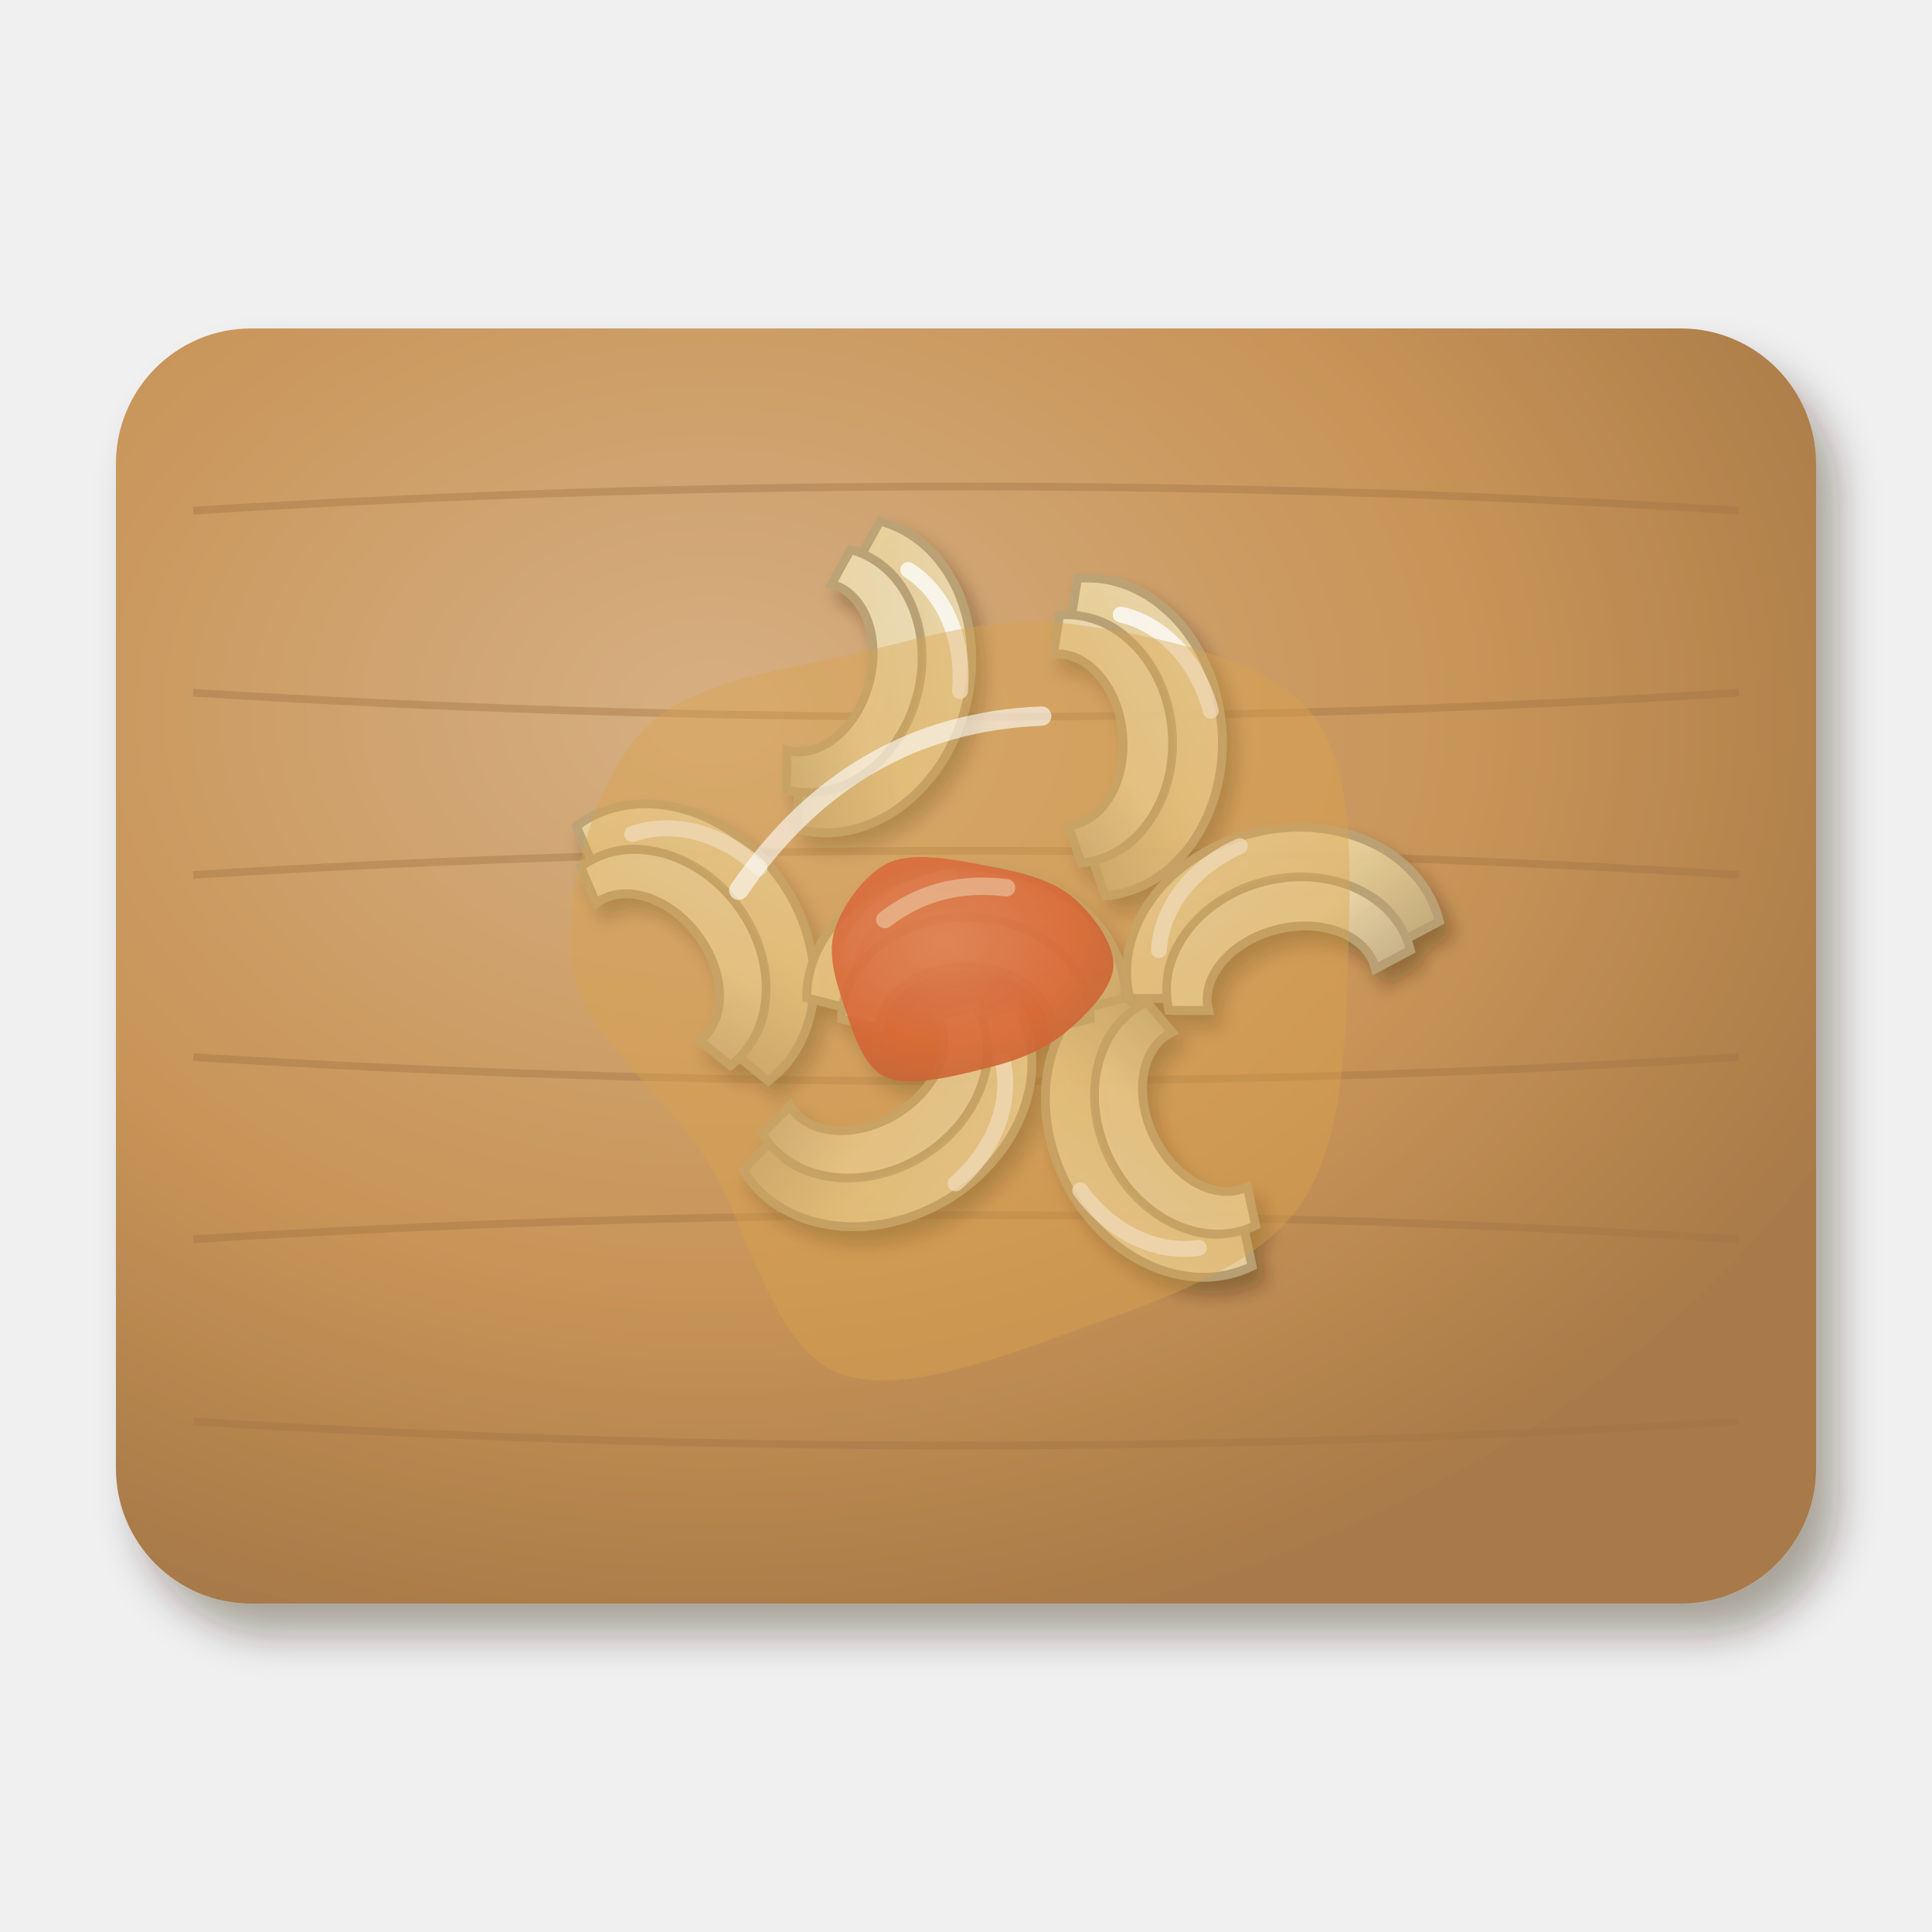
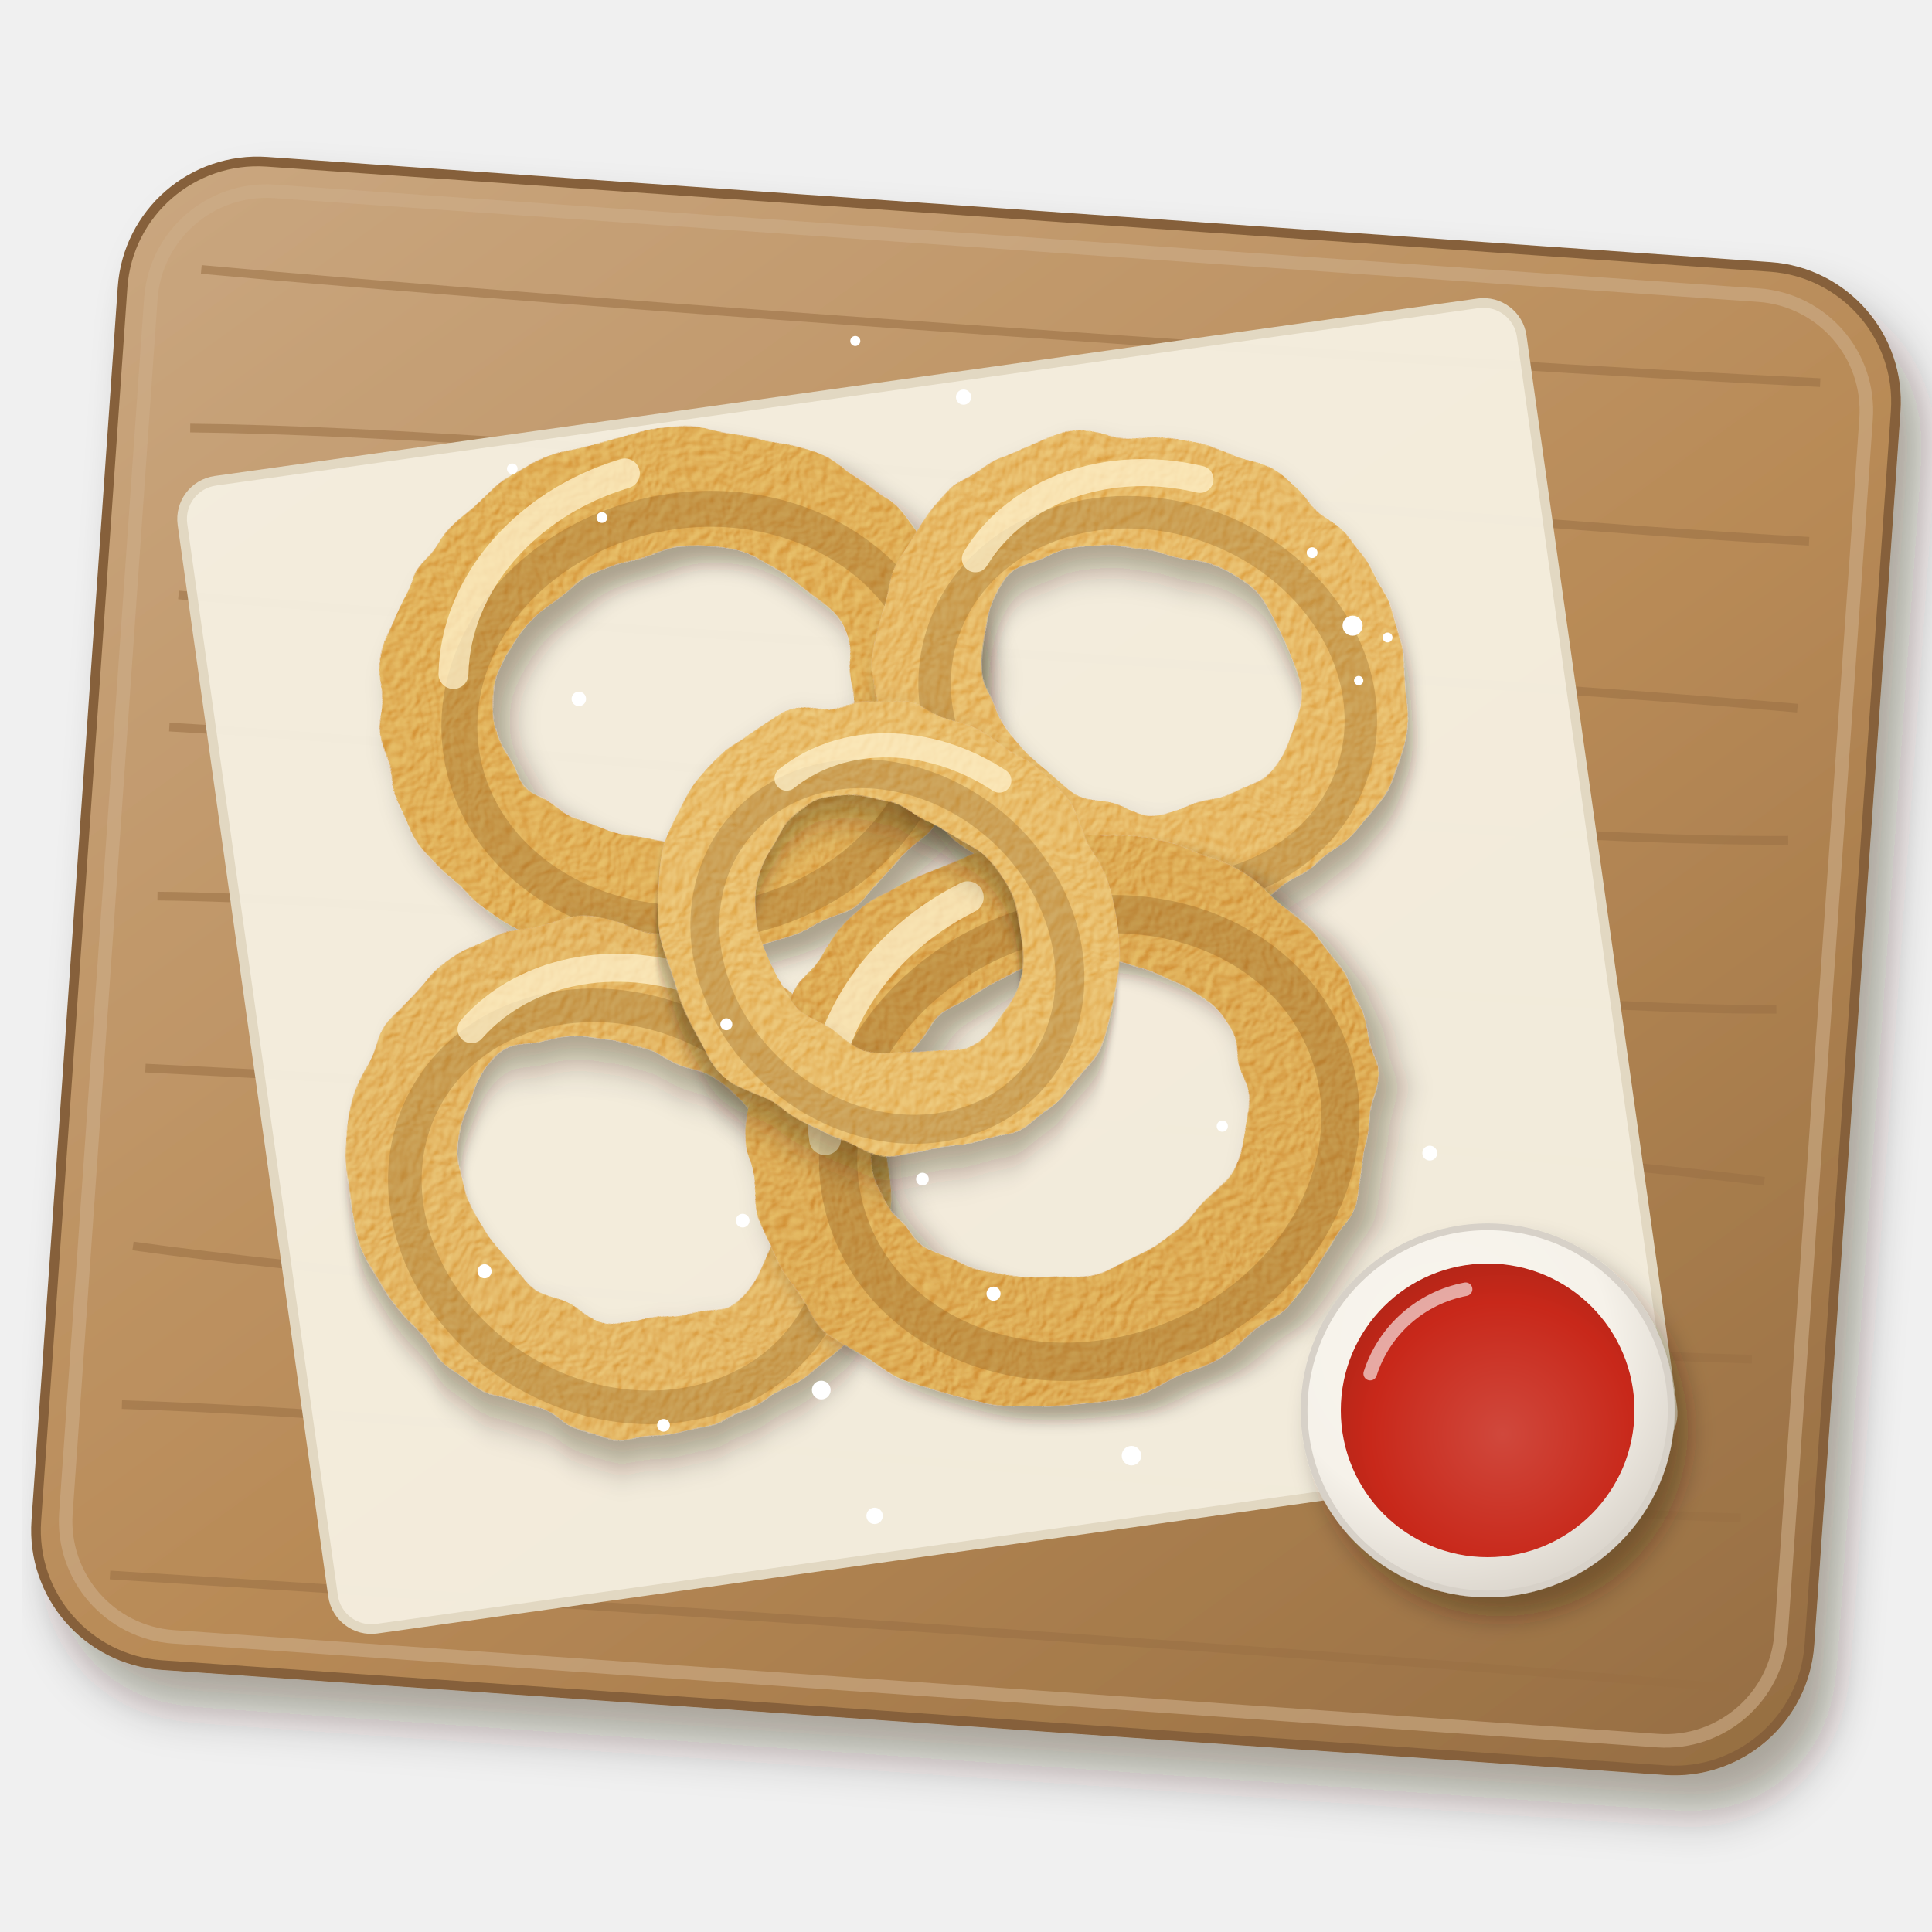
<svg xmlns="http://www.w3.org/2000/svg" viewBox="0 0 200 200" width="400" height="400">
  <defs>
    <filter id="gb_onionrings-1" x="-30%" y="-30%" width="160%" height="160%">
-       <feDropShadow dx="2.24" dy="3.2" stdDeviation="2.08" flood-color="#2b1607" flood-opacity=".36" />
+       <feDropShadow dx="2.52" dy="3.6" stdDeviation="2.34" flood-color="#2b1607" flood-opacity=".36" />
    </filter>
-     <radialGradient id="gb_onionrings-2" cx="0.35" cy="0.3" r=".75">
-       <stop offset="0" stop-color="#d6af82" />
-       <stop offset=".6" stop-color="#c89458" />
-       <stop offset="1" stop-color="#a87a48" />
+     <linearGradient id="gb_onionrings-2" x1="0" y1="0" x2="1" y2="1">
+       <stop offset="0" stop-color="#caa780" />
+       <stop offset=".55" stop-color="#b88a56" />
+       <stop offset="1" stop-color="#956d42" />
+     </linearGradient>
+     <filter id="gb_onionrings-3" x="-30%" y="-30%" width="160%" height="160%">
+       <feDropShadow dx="1.4" dy="2" stdDeviation="1.3" flood-color="#2b1607" flood-opacity=".36" />
+     </filter>
+     <filter id="gb_onionrings-4" x="-15%" y="-15%" width="130%" height="130%">
+       <feTurbulence type="fractalNoise" baseFrequency="0.12" numOctaves="2" seed="3" result="t" />
+       <feDisplacementMap in="SourceGraphic" in2="t" scale="2.4" xChannelSelector="R" yChannelSelector="G" />
+     </filter>
+     <filter id="gb_onionrings-5" x="-10%" y="-10%" width="120%" height="120%">
+       <feTurbulence type="fractalNoise" baseFrequency="0.9" numOctaves="2" seed="7" result="n" />
+       <feDiffuseLighting in="n" surfaceScale="2.2" lighting-color="#fff" result="l">
+         <feDistantLight azimuth="225" elevation="48" />
+       </feDiffuseLighting>
+       <feComposite in="l" in2="SourceAlpha" operator="in" result="m" />
+       <feBlend in="m" in2="SourceGraphic" mode="soft-light" result="b" />
+       <feComposite in="b" in2="SourceAlpha" operator="in" />
+     </filter>
+     <radialGradient id="gb_onionrings-6" cx="0.38" cy="0.32" r=".75">
+       <stop offset="0" stop-color="#f8f5ee" />
+       <stop offset=".6" stop-color="#f6f2ea" />
+       <stop offset="1" stop-color="#d7d1c8" />
    </radialGradient>
-     <filter id="gb_onionrings-3" x="-30%" y="-30%" width="160%" height="160%">
-       <feDropShadow dx="0.98" dy="1.4" stdDeviation="0.91" flood-color="#2b1607" flood-opacity=".36" />
-     </filter>
-     <linearGradient id="gb_onionrings-4" x1="0" y1="0" x2="1" y2="1">
-       <stop offset="0" stop-color="#f0e0ba" />
-       <stop offset=".55" stop-color="#ead39c" />
-       <stop offset="1" stop-color="#c4ad7e" />
-     </linearGradient>
-     <linearGradient id="gb_onionrings-5" x1="0" y1="0" x2="1" y2="1">
-       <stop offset="0" stop-color="#f2e5c4" />
-       <stop offset=".55" stop-color="#eddaab" />
-       <stop offset="1" stop-color="#c6b28a" />
-     </linearGradient>
-     <radialGradient id="gb_onionrings-6" cx="0.4" cy="0.38" r=".75">
-       <stop offset="0" stop-color="#e06655" />
-       <stop offset=".6" stop-color="#d8402a" />
-       <stop offset="1" stop-color="#b23622" />
+     <radialGradient id="gb_onionrings-7" cx="0.55" cy="0.58" r=".75">
+       <stop offset="0" stop-color="#d0483c" />
+       <stop offset=".6" stop-color="#c8281a" />
+       <stop offset="1" stop-color="#a12315" />
    </radialGradient>
  </defs>
-   <g filter="url(#gb_onionrings-1)">
-     <rect x="12" y="34" width="176" height="132" rx="14" fill="url(#gb_onionrings-2)" />
+   <g transform="translate(100 100) rotate(4)">
+     <g filter="url(#gb_onionrings-1)">
+       <rect x="-92" y="-78" width="184" height="156" rx="14" fill="url(#gb_onionrings-2)" stroke="#86613a" stroke-width="1" />
+     </g>
+     <path d="M-84,-66.41 C-46,-65.56 46,-65.58 84,-66.41M-84,-49.95 C-46,-52.26 46,-49.32 84,-49.95M-84,-32.63 C-46,-31.81 46,-33.32 84,-32.63M-84,-18.92 C-46,-19.47 46,-15.97 84,-18.92M-84,-1.38 C-46,-3.67 46,1.49 84,-1.38M-84,16.47 C-46,15.73 46,14.44 84,16.47M-84,34.93 C-46,37.59 46,36.47 84,34.93M-84,51.39 C-46,49.88 46,53.08 84,51.39M-84,69.07 C-46,68.78 46,68.24 84,69.07" stroke="#997044" stroke-width=".9" fill="none" opacity=".55" />
+     <rect x="-89" y="-75" width="178" height="150" rx="12" fill="none" stroke="#cdad89" stroke-width="1.4" opacity=".6" />
  </g>
-   <path d="M20,52.86 Q100,47.86 180,52.86" stroke="#a17444" stroke-width=".8" fill="none" opacity=".4" />
-   <path d="M20,71.71 Q100,76.71 180,71.71" stroke="#a17444" stroke-width=".8" fill="none" opacity=".4" />
-   <path d="M20,90.57 Q100,85.57 180,90.57" stroke="#a17444" stroke-width=".8" fill="none" opacity=".4" />
-   <path d="M20,109.43 Q100,114.43 180,109.43" stroke="#a17444" stroke-width=".8" fill="none" opacity=".4" />
-   <path d="M20,128.29 Q100,123.29 180,128.29" stroke="#a17444" stroke-width=".8" fill="none" opacity=".4" />
-   <path d="M20,147.14 Q100,152.14 180,147.14" stroke="#a17444" stroke-width=".8" fill="none" opacity=".4" />
+   <g transform="translate(96 100) rotate(-8)">
+     <rect x="-70" y="-60" width="140" height="120" rx="4" fill="#f6f0e2" opacity=".95" />
+     <rect x="-70" y="-60" width="140" height="120" rx="4" fill="none" stroke="#e2d8c2" stroke-width="1" />
+   </g>
+   <g transform="translate(70 72) rotate(-10)">
+     <g filter="url(#gb_onionrings-3)">
+       <g filter="url(#gb_onionrings-4)">
+         <g filter="url(#gb_onionrings-5)">
+           <ellipse rx="24.8" ry="21.33" fill="none" stroke="#d89a3e" stroke-width="12.4" />
+         </g>
+       </g>
+     </g>
+     <ellipse rx="24.8" ry="21.33" fill="none" stroke="#926428" stroke-width="3.72" opacity=".35" transform="translate(1.86 2.48)" />
+     <path d="M-22.32,-6.2 A24.8,21.08 0 0 1 -1.24,-23.56" stroke="#fff2cc" stroke-width="3.1" fill="none" stroke-linecap="round" opacity=".75" />
+   </g>
+   <g transform="translate(118 70) rotate(20)">
+     <g filter="url(#gb_onionrings-3)">
+       <g filter="url(#gb_onionrings-4)">
+         <g filter="url(#gb_onionrings-5)">
+           <ellipse rx="22.4" ry="19.26" fill="none" stroke="#e0a648" stroke-width="11.2" />
+         </g>
+       </g>
+     </g>
+     <ellipse rx="22.4" ry="19.26" fill="none" stroke="#976c2e" stroke-width="3.36" opacity=".35" transform="translate(1.68 2.24)" />
+     <path d="M-20.16,-5.6 A22.4,19.04 0 0 1 -1.12,-21.28" stroke="#fff2cc" stroke-width="2.8" fill="none" stroke-linecap="round" opacity=".75" />
+   </g>
+   <g transform="translate(64 122) rotate(30)">
+     <g filter="url(#gb_onionrings-3)">
+       <g filter="url(#gb_onionrings-4)">
+         <g filter="url(#gb_onionrings-5)">
+           <ellipse rx="23.2" ry="19.95" fill="none" stroke="#dca246" stroke-width="11.6" />
+         </g>
+       </g>
+     </g>
+     <ellipse rx="23.2" ry="19.95" fill="none" stroke="#95692c" stroke-width="3.48" opacity=".35" transform="translate(1.74 2.32)" />
+     <path d="M-20.88,-5.8 A23.2,19.72 0 0 1 -1.16,-22.04" stroke="#fff2cc" stroke-width="2.9" fill="none" stroke-linecap="round" opacity=".75" />
+   </g>
+   <g transform="translate(110 116) rotate(-20)">
+     <g filter="url(#gb_onionrings-3)">
+       <g filter="url(#gb_onionrings-4)">
+         <g filter="url(#gb_onionrings-5)">
+           <ellipse rx="26.4" ry="22.7" fill="none" stroke="#d4943a" stroke-width="13.2" />
+         </g>
+       </g>
+     </g>
+     <ellipse rx="26.4" ry="22.7" fill="none" stroke="#906125" stroke-width="3.96" opacity=".35" transform="translate(1.98 2.64)" />
+     <path d="M-23.76,-6.6 A26.4,22.44 0 0 1 -1.32,-25.08" stroke="#fff2cc" stroke-width="3.3" fill="none" stroke-linecap="round" opacity=".75" />
+   </g>
+   <g transform="translate(92 96) rotate(40)">
+     <g filter="url(#gb_onionrings-3)">
+       <g filter="url(#gb_onionrings-4)">
+         <g filter="url(#gb_onionrings-5)">
+           <ellipse rx="20" ry="17.2" fill="none" stroke="#e2aa4e" stroke-width="10" />
+         </g>
+       </g>
+     </g>
+     <ellipse rx="20" ry="17.2" fill="none" stroke="#986e31" stroke-width="3" opacity=".35" transform="translate(1.5 2)" />
+     <path d="M-18,-5 A20,17 0 0 1 -1,-19" stroke="#fff2cc" stroke-width="2.5" fill="none" stroke-linecap="round" opacity=".75" />
+   </g>
  <g filter="url(#gb_onionrings-3)">
-     <g transform="translate(72.24 96.72) rotate(53) scale(1.65)">
-       <path d="M-10,2 A10,8.2 0 0 1 10,2 L7.6,2.6 A7.6,5.472 0 0 0 -7.6,2.6Z" fill="url(#gb_onionrings-4)" stroke="#baa377" stroke-width=".55" opacity=".9" />
-       <path d="M-7.8,3.32 A7.8,6.396 0 0 1 7.8,3.32 L5.4,3.92 A5.4,3.888 0 0 0 -5.4,3.92Z" fill="url(#gb_onionrings-5)" stroke="#baa377" stroke-width=".55" opacity=".9" />
-       <path d="M-7.5,-.5 A8.5,7 0 0 1 -1,-5.6" stroke="#fff" stroke-width="1" fill="none" stroke-linecap="round" opacity=".75" />
-     </g>
-     <g transform="translate(116.27 76.02) rotate(85) scale(1.65)">
-       <path d="M-10,2 A10,8.2 0 0 1 10,2 L7.6,2.6 A7.6,5.472 0 0 0 -7.6,2.6Z" fill="url(#gb_onionrings-4)" stroke="#baa377" stroke-width=".55" opacity=".9" />
-       <path d="M-7.8,3.32 A7.8,6.396 0 0 1 7.8,3.32 L5.4,3.92 A5.4,3.888 0 0 0 -5.4,3.92Z" fill="url(#gb_onionrings-5)" stroke="#baa377" stroke-width=".55" opacity=".9" />
-       <path d="M-7.5,-.5 A8.5,7 0 0 1 -1,-5.6" stroke="#fff" stroke-width="1" fill="none" stroke-linecap="round" opacity=".75" />
-     </g>
-     <g transform="translate(119.41 117.69) rotate(244) scale(1.65)">
-       <path d="M-10,2 A10,8.2 0 0 1 10,2 L7.6,2.6 A7.6,5.472 0 0 0 -7.6,2.6Z" fill="url(#gb_onionrings-4)" stroke="#baa377" stroke-width=".55" opacity=".9" />
-       <path d="M-7.8,3.32 A7.8,6.396 0 0 1 7.8,3.32 L5.4,3.92 A5.4,3.888 0 0 0 -5.4,3.92Z" fill="url(#gb_onionrings-5)" stroke="#baa377" stroke-width=".55" opacity=".9" />
-       <path d="M-7.5,-.5 A8.5,7 0 0 1 -1,-5.6" stroke="#fff" stroke-width="1" fill="none" stroke-linecap="round" opacity=".75" />
-     </g>
-     <g transform="translate(92.75 115.43) rotate(149) scale(1.65)">
-       <path d="M-10,2 A10,8.2 0 0 1 10,2 L7.6,2.6 A7.6,5.472 0 0 0 -7.6,2.6Z" fill="url(#gb_onionrings-4)" stroke="#baa377" stroke-width=".55" opacity=".9" />
-       <path d="M-7.8,3.32 A7.8,6.396 0 0 1 7.8,3.32 L5.4,3.92 A5.4,3.888 0 0 0 -5.4,3.92Z" fill="url(#gb_onionrings-5)" stroke="#baa377" stroke-width=".55" opacity=".9" />
-       <path d="M-7.5,-.5 A8.5,7 0 0 1 -1,-5.6" stroke="#fff" stroke-width="1" fill="none" stroke-linecap="round" opacity=".75" />
-     </g>
-     <g transform="translate(90.02 70.74) rotate(105) scale(1.65)">
-       <path d="M-10,2 A10,8.2 0 0 1 10,2 L7.6,2.6 A7.6,5.472 0 0 0 -7.6,2.6Z" fill="url(#gb_onionrings-4)" stroke="#baa377" stroke-width=".55" opacity=".9" />
-       <path d="M-7.8,3.32 A7.8,6.396 0 0 1 7.8,3.32 L5.4,3.92 A5.4,3.888 0 0 0 -5.4,3.92Z" fill="url(#gb_onionrings-5)" stroke="#baa377" stroke-width=".55" opacity=".9" />
-       <path d="M-7.5,-.5 A8.5,7 0 0 1 -1,-5.6" stroke="#fff" stroke-width="1" fill="none" stroke-linecap="round" opacity=".75" />
-     </g>
-     <g transform="translate(132.18 96.16) rotate(346) scale(1.65)">
-       <path d="M-10,2 A10,8.2 0 0 1 10,2 L7.6,2.6 A7.6,5.472 0 0 0 -7.6,2.6Z" fill="url(#gb_onionrings-4)" stroke="#baa377" stroke-width=".55" opacity=".9" />
-       <path d="M-7.8,3.32 A7.8,6.396 0 0 1 7.8,3.32 L5.4,3.92 A5.4,3.888 0 0 0 -5.4,3.92Z" fill="url(#gb_onionrings-5)" stroke="#baa377" stroke-width=".55" opacity=".9" />
-       <path d="M-7.5,-.5 A8.5,7 0 0 1 -1,-5.6" stroke="#fff" stroke-width="1" fill="none" stroke-linecap="round" opacity=".75" />
-     </g>
-     <g transform="translate(100 100) scale(1.65)">
-       <path d="M-10,2 A10,8.2 0 0 1 10,2 L7.6,2.6 A7.6,5.472 0 0 0 -7.6,2.6Z" fill="url(#gb_onionrings-4)" stroke="#baa377" stroke-width=".55" opacity=".9" />
-       <path d="M-7.8,3.32 A7.8,6.396 0 0 1 7.8,3.32 L5.4,3.92 A5.4,3.888 0 0 0 -5.4,3.92Z" fill="url(#gb_onionrings-5)" stroke="#baa377" stroke-width=".55" opacity=".9" />
-       <path d="M-7.5,-.5 A8.5,7 0 0 1 -1,-5.6" stroke="#fff" stroke-width="1" fill="none" stroke-linecap="round" opacity=".75" />
-     </g>
-     <path transform="translate(100 100)" d="M15.26,0C15.16,2.36 12.42,5.14 10.27,6.89C8.11,8.65 5.41,9.75 2.32,10.52C-0.78,11.29 -5.8,12.65 -8.31,11.51C-10.82,10.38 -11.88,6.29 -12.75,3.71C-13.62,1.14 -14.36,-1.53 -13.53,-3.94C-12.7,-6.35 -10.41,-9.7 -7.78,-10.78C-5.14,-11.85 -0.82,-10.94 2.28,-10.36C5.39,-9.78 8.69,-9.01 10.85,-7.28C13.01,-5.56 15.36,-2.36 15.26,0Z" fill="url(#gb_onionrings-6)" opacity="0.9" />
-     <path transform="translate(100 100)" d="M-8.4,-4.8 Q-3,-9 4.2,-8.1" stroke="#fff" stroke-width="1.8" fill="none" stroke-linecap="round" opacity=".5" />
+     <circle cx="154" cy="146" r="19" fill="url(#gb_onionrings-6)" stroke="#d7d1c8" stroke-width=".7" />
  </g>
-   <path transform="translate(100 100)" d="M39.52,0C39.27,8.51 38.97,18.76 34.41,25C29.85,31.24 20.17,34.6 12.16,37.43C4.15,40.26 -7.09,44.92 -13.63,41.96C-20.18,39 -22.59,26.69 -27.11,19.69C-31.62,12.7 -39.66,7.34 -40.72,0C-41.79,-7.34 -38.53,-18.92 -33.5,-24.34C-28.48,-29.77 -18.07,-30.71 -10.57,-32.54C-3.08,-34.37 3.74,-36.41 11.48,-35.33C19.22,-34.25 31.19,-31.94 35.86,-26.05C40.53,-20.17 39.76,-8.51 39.52,0Z" fill="#d9a24c" opacity="0.4" />
-   <path transform="translate(100 100)" d="M-23.52,-7.84 Q-11.76,-25.09 7.84,-25.87" stroke="#fff" stroke-width="2" fill="none" stroke-linecap="round" opacity=".6" />
+   <circle cx="154" cy="146" r="15.2" fill="url(#gb_onionrings-7)" />
+   <path d="M141.84,142.2 A12.92,12.92 0 0 1 151.72,133.46" stroke="#fff" stroke-width="1.4" fill="none" stroke-linecap="round" opacity=".6" />
+   <circle cx="140.65" cy="70.45" r="0.48" fill="#ffffff" />
+   <circle cx="143.64" cy="65.99" r="0.51" fill="#ffffff" />
+   <circle cx="135.83" cy="57.21" r="0.56" fill="#ffffff" />
+   <circle cx="53.03" cy="48.53" r="0.55" fill="#ffffff" />
+   <circle cx="85.02" cy="143.9" r="0.97" fill="#ffffff" />
+   <circle cx="102.85" cy="133.92" r="0.73" fill="#ffffff" />
+   <circle cx="59.92" cy="72.35" r="0.75" fill="#ffffff" />
+   <circle cx="50.16" cy="131.6" r="0.73" fill="#ffffff" />
+   <circle cx="140.02" cy="64.77" r="1.04" fill="#ffffff" />
+   <circle cx="126.53" cy="116.58" r="0.58" fill="#ffffff" />
+   <circle cx="62.31" cy="53.57" r="0.56" fill="#ffffff" />
+   <circle cx="99.75" cy="41.11" r="0.79" fill="#ffffff" />
+   <circle cx="76.88" cy="126.36" r="0.71" fill="#ffffff" />
+   <circle cx="75.19" cy="106.03" r="0.62" fill="#ffffff" />
+   <circle cx="90.54" cy="156.92" r="0.85" fill="#ffffff" />
+   <circle cx="117.13" cy="150.69" r="1.01" fill="#ffffff" />
+   <circle cx="88.54" cy="35.3" r="0.52" fill="#ffffff" />
+   <circle cx="148.01" cy="119.37" r="0.77" fill="#ffffff" />
+   <circle cx="95.49" cy="122.06" r="0.66" fill="#ffffff" />
+   <circle cx="68.69" cy="147.55" r="0.66" fill="#ffffff" />
</svg>
